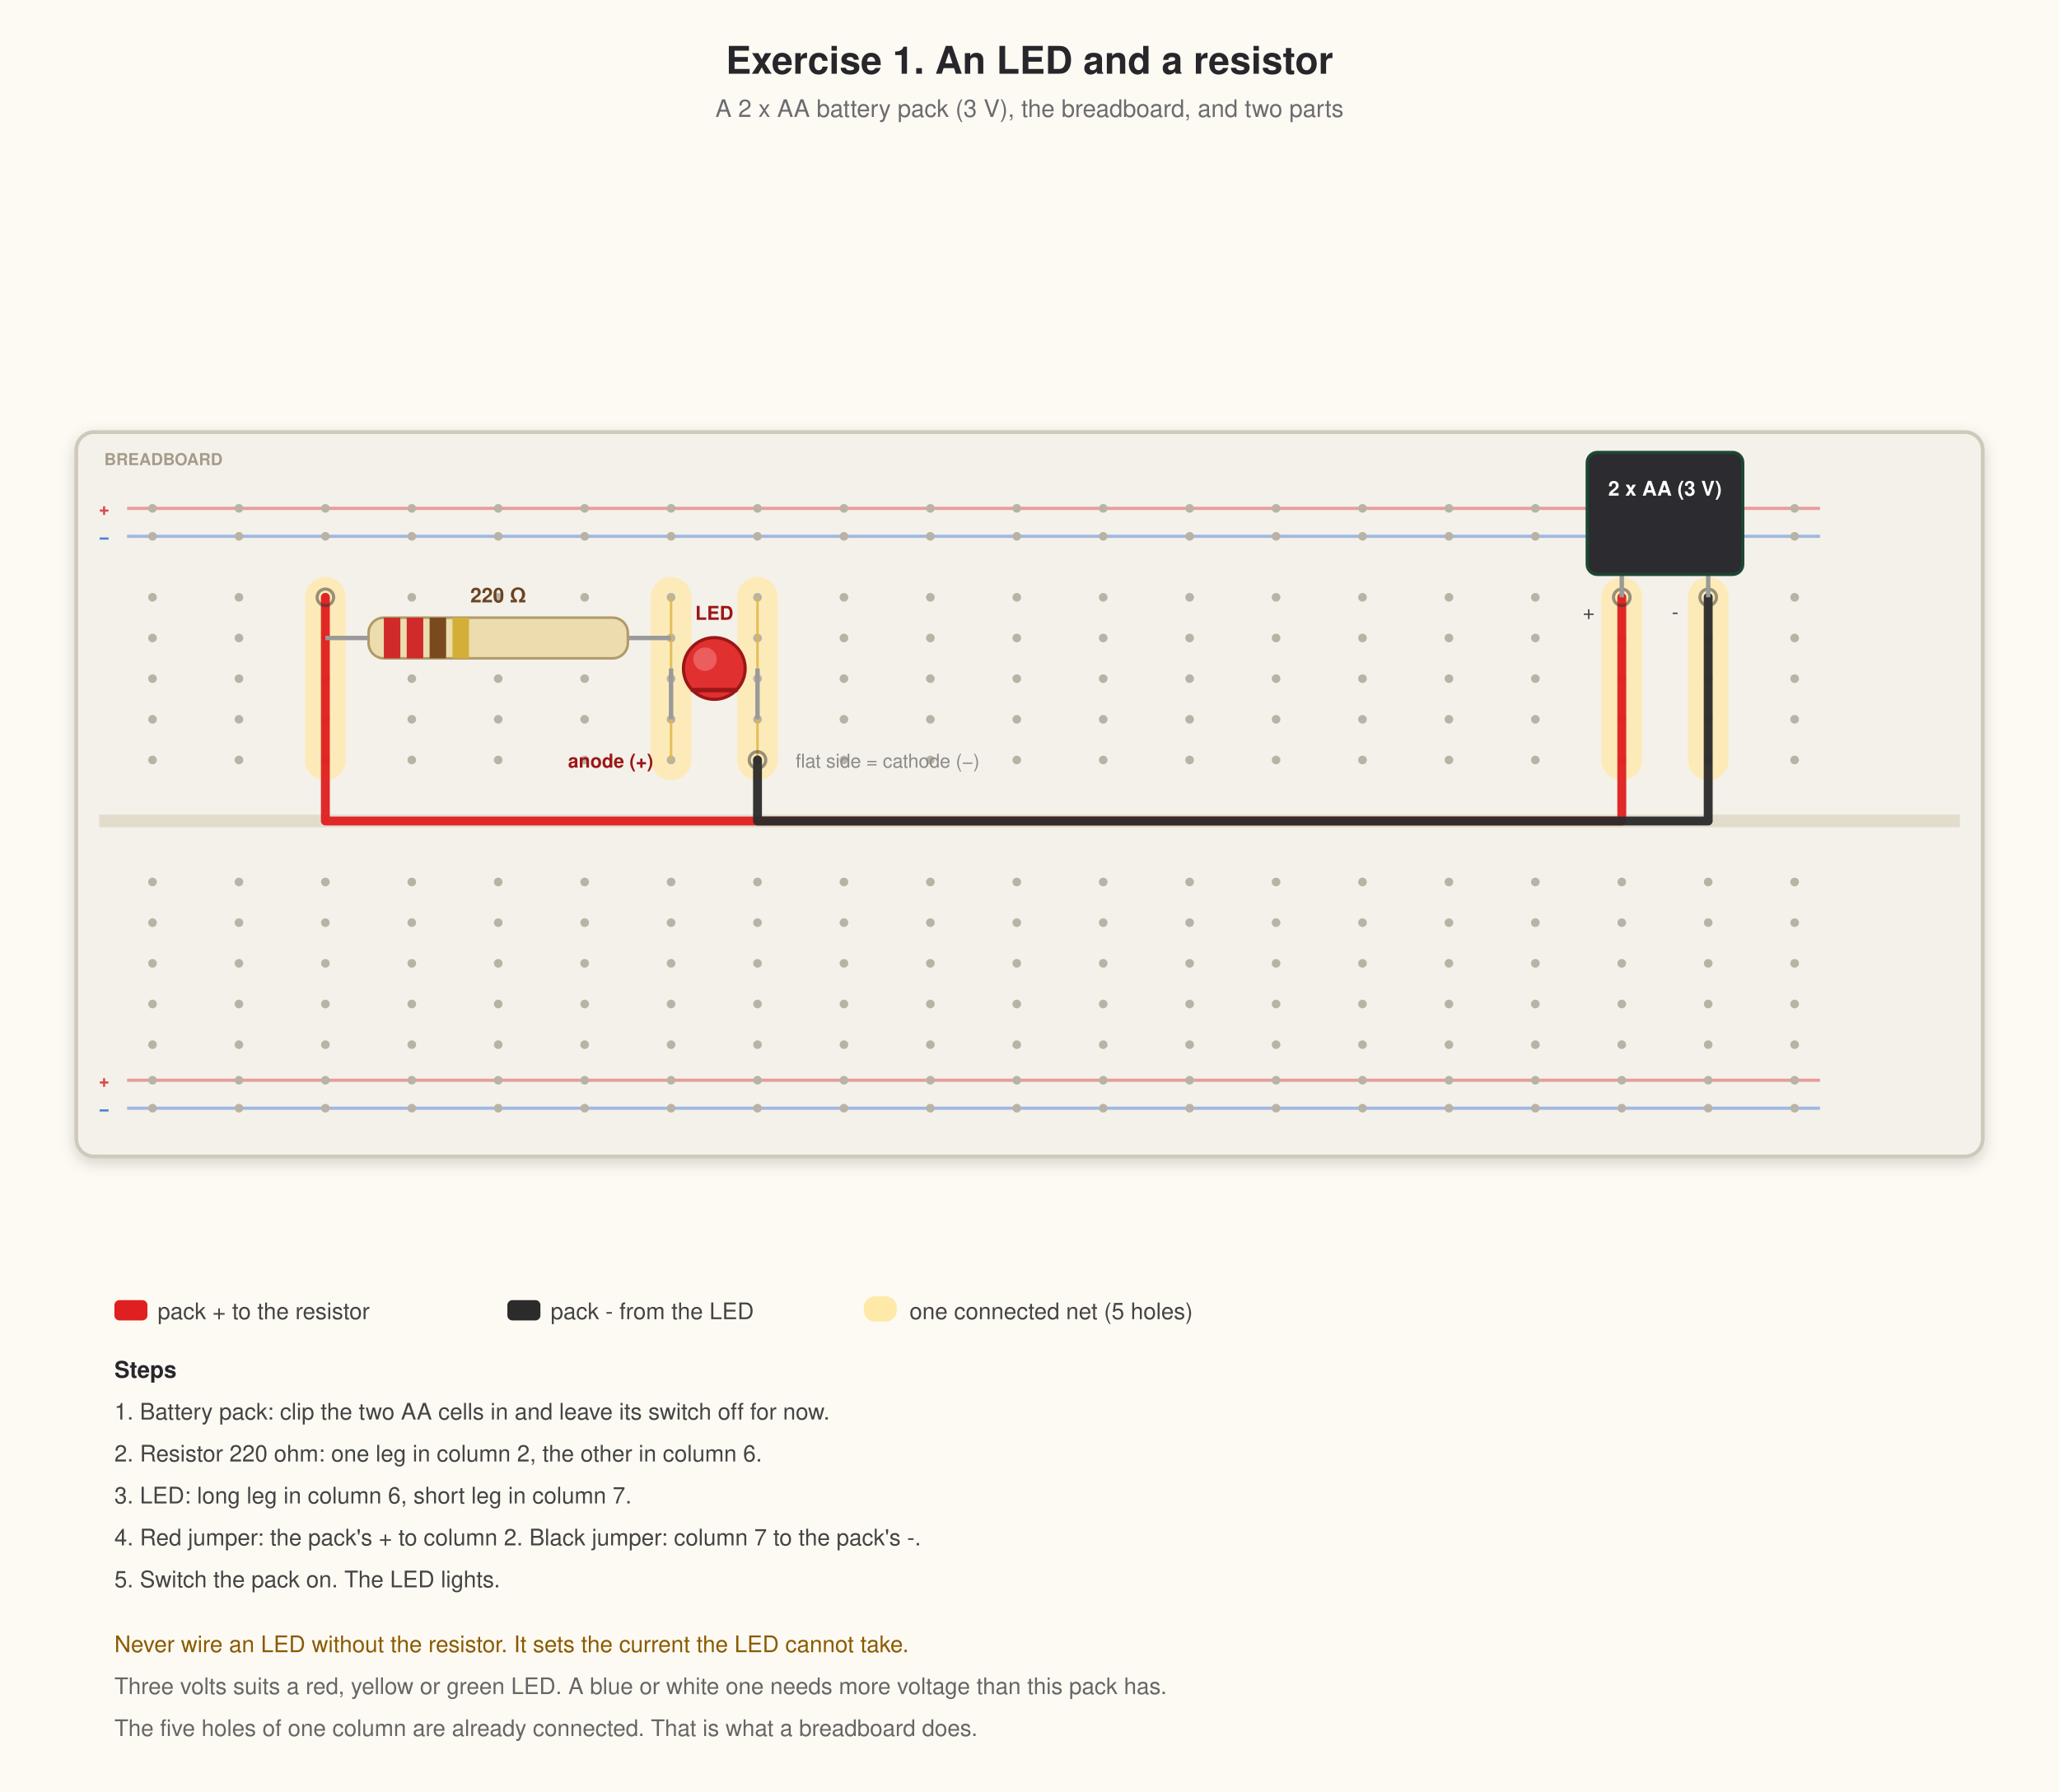
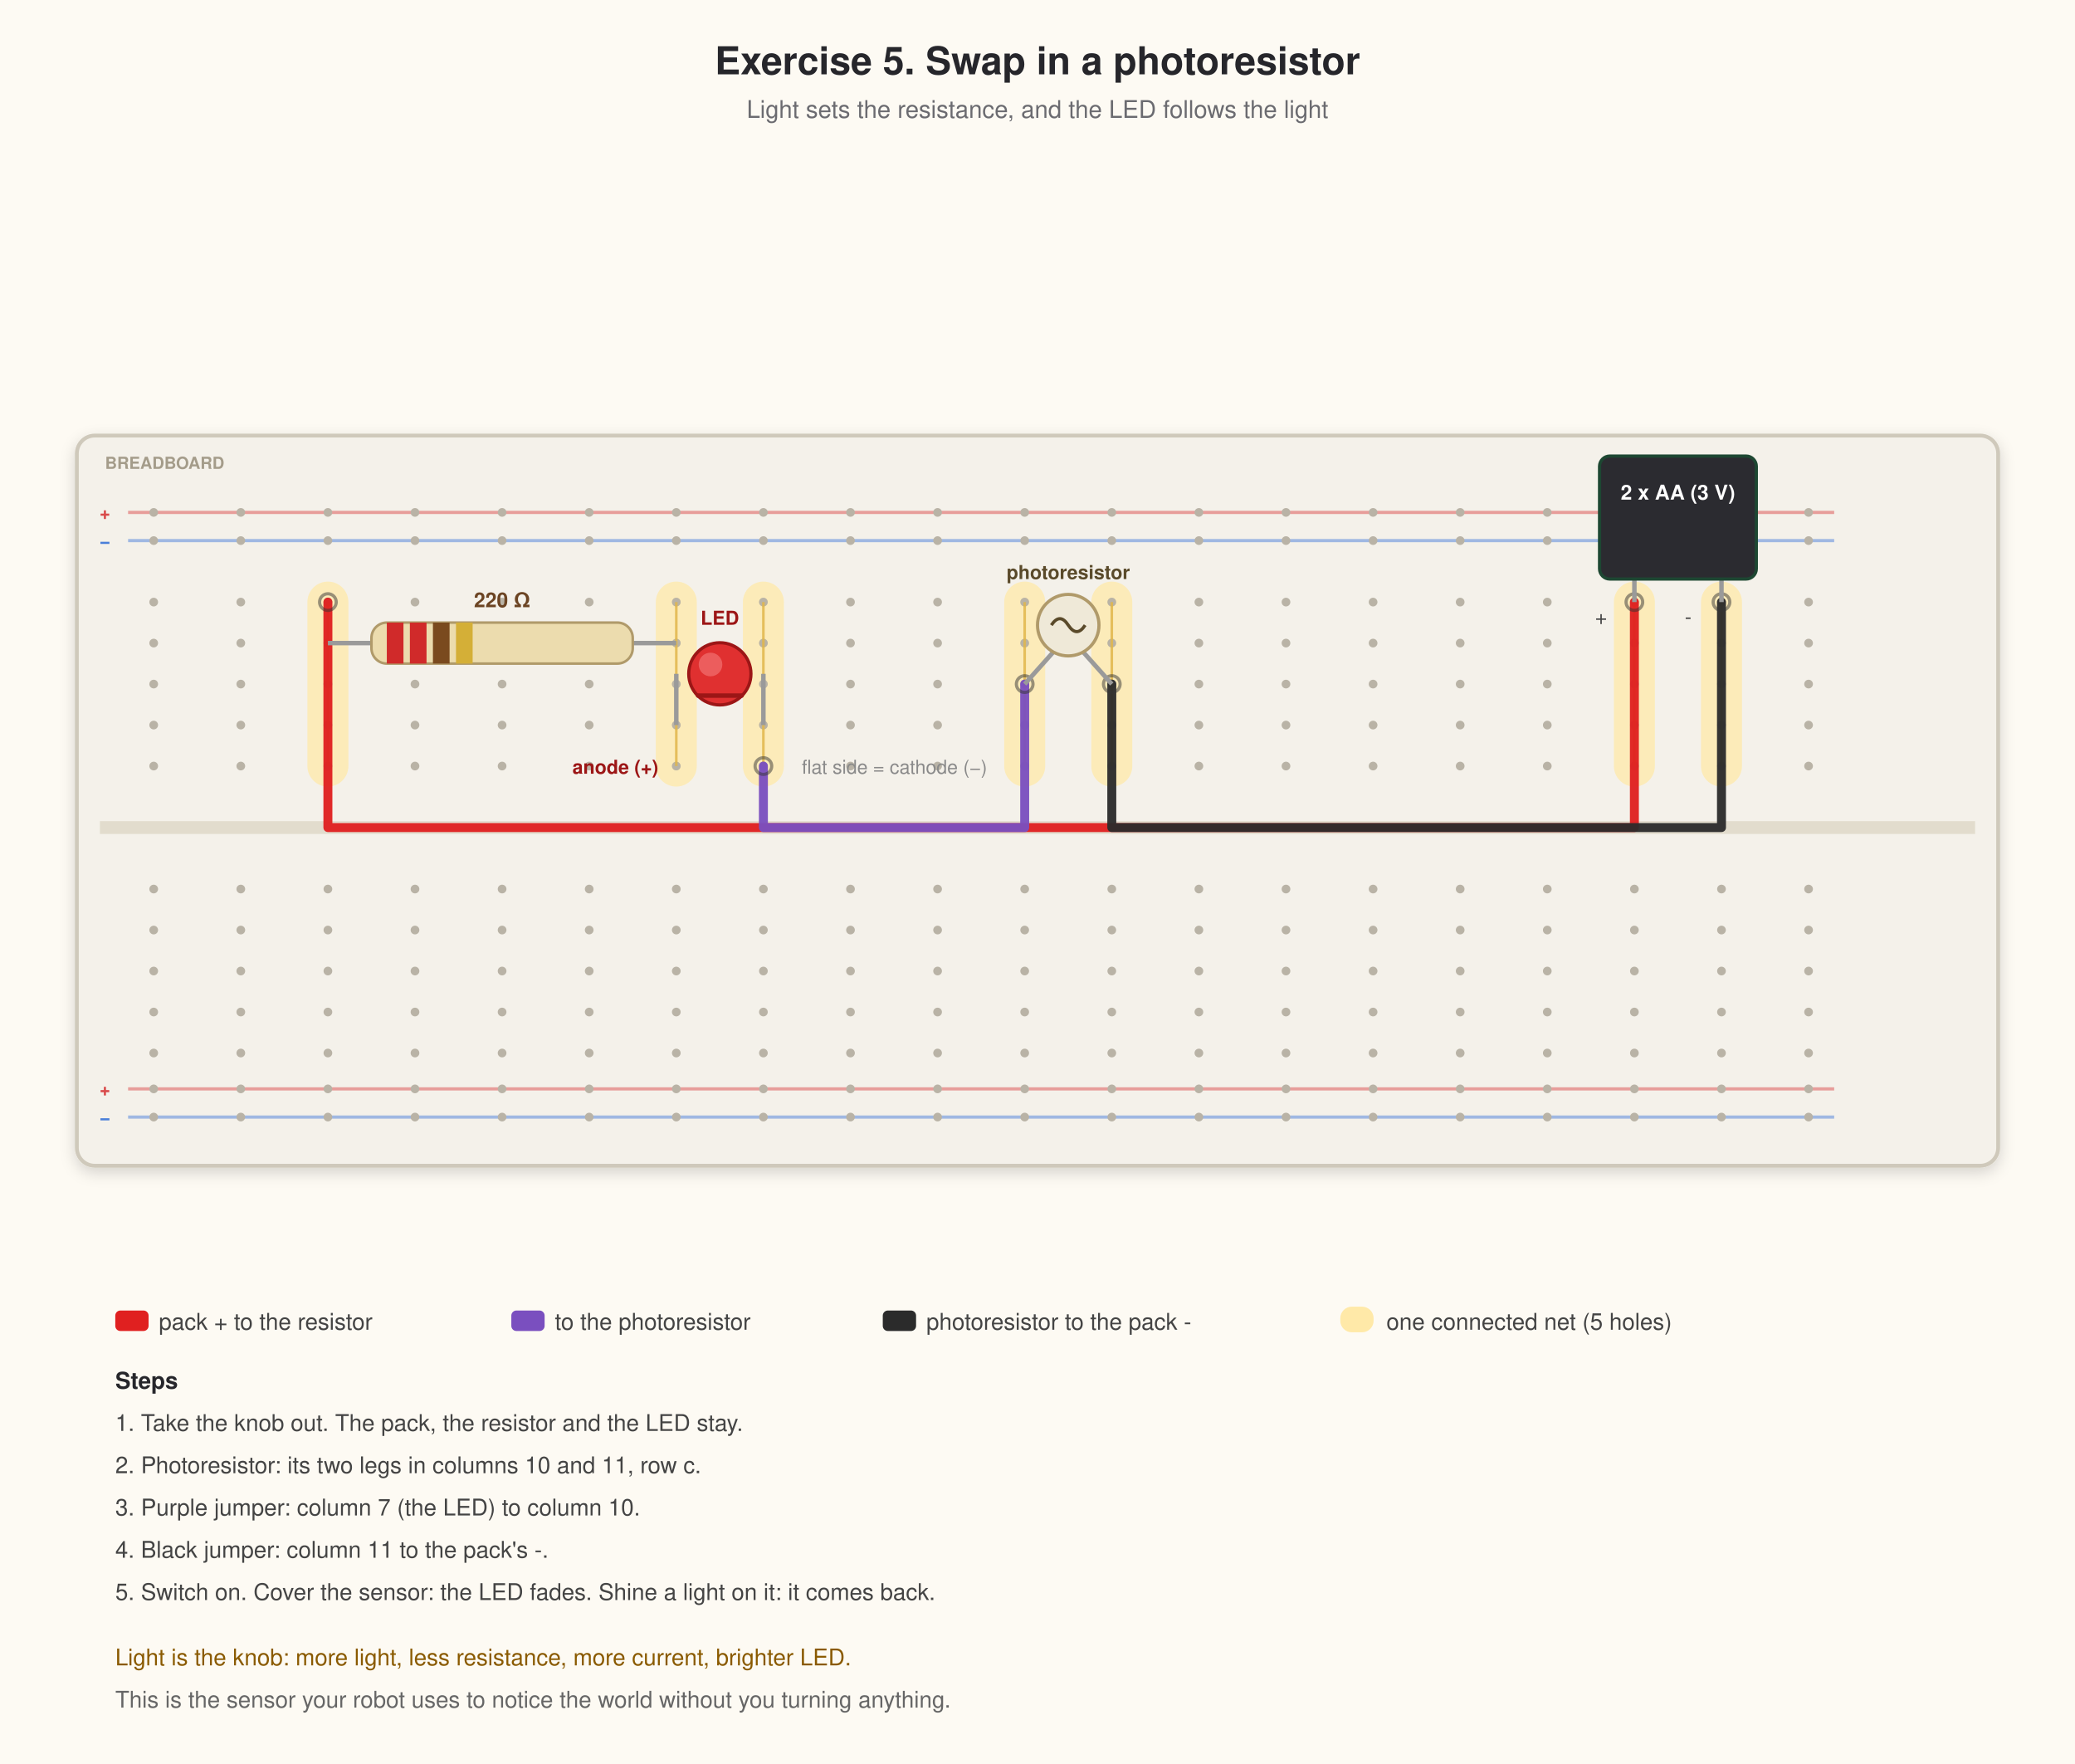
- <svg xmlns="http://www.w3.org/2000/svg" width="1620" height="1410" viewBox="0 0 1620 1410" font-family="Helvetica Neue, Helvetica, Arial, sans-serif">
+ <svg xmlns="http://www.w3.org/2000/svg" width="1620" height="1377" viewBox="0 0 1620 1377" font-family="Helvetica Neue, Helvetica, Arial, sans-serif">
  <defs>
    <filter id="sh" x="-20%" y="-20%" width="140%" height="140%">
      <feDropShadow dx="0" dy="4" stdDeviation="6" flood-color="#000" flood-opacity="0.16" />
    </filter>
    <filter id="glow" x="-90%" y="-90%" width="280%" height="280%">
      <feDropShadow dx="0" dy="0" stdDeviation="6" flood-color="#ffcc00" flood-opacity="0.95" />
    </filter>
    <linearGradient id="pcbg" x1="0" y1="0" x2="1" y2="1">
      <stop offset="0" stop-color="#26262a" />
      <stop offset="1" stop-color="#131316" />
    </linearGradient>
  </defs>
-   <rect width="1620" height="1410" fill="#fdfaf3" />
-   <text x="810.0" y="58" font-size="30" font-weight="700" fill="#26262b" text-anchor="middle">Exercise 1. An LED and a resistor</text>
-   <text x="810.0" y="92" font-size="19" fill="#6b6b70" text-anchor="middle">A 2 x AA battery pack (3 V), the breadboard, and two parts</text>
+   <rect width="1620" height="1377" fill="#fdfaf3" />
+   <text x="810.0" y="58" font-size="30" font-weight="700" fill="#26262b" text-anchor="middle">Exercise 5. Swap in a photoresistor</text>
+   <text x="810.0" y="92" font-size="19" fill="#6b6b70" text-anchor="middle">Light sets the resistance, and the LED follows the light</text>
  <rect x="60" y="340" width="1500" height="570" rx="14" fill="#f4f1ea" stroke="#cfc9bb" stroke-width="3" filter="url(#sh)" />
  <text x="82" y="366" font-size="13" font-weight="700" fill="#a49c8a">BREADBOARD</text>
  <line x1="78" y1="646" x2="1542" y2="646" stroke="#e2dccd" stroke-width="10" />
  <line x1="100" y1="400" x2="1432" y2="400" stroke="#d94a4a" stroke-width="2.5" opacity="0.5" />
  <text x="86" y="405" font-size="14" font-weight="700" fill="#d94a4a" text-anchor="end">+</text>
  <circle cx="120" cy="400" r="3.4" fill="#b9b3a6" />
  <circle cx="188" cy="400" r="3.4" fill="#b9b3a6" />
  <circle cx="256" cy="400" r="3.4" fill="#b9b3a6" />
  <circle cx="324" cy="400" r="3.4" fill="#b9b3a6" />
  <circle cx="392" cy="400" r="3.4" fill="#b9b3a6" />
  <circle cx="460" cy="400" r="3.4" fill="#b9b3a6" />
  <circle cx="528" cy="400" r="3.4" fill="#b9b3a6" />
  <circle cx="596" cy="400" r="3.4" fill="#b9b3a6" />
  <circle cx="664" cy="400" r="3.4" fill="#b9b3a6" />
  <circle cx="732" cy="400" r="3.4" fill="#b9b3a6" />
  <circle cx="800" cy="400" r="3.4" fill="#b9b3a6" />
  <circle cx="868" cy="400" r="3.4" fill="#b9b3a6" />
  <circle cx="936" cy="400" r="3.4" fill="#b9b3a6" />
  <circle cx="1004" cy="400" r="3.4" fill="#b9b3a6" />
  <circle cx="1072" cy="400" r="3.4" fill="#b9b3a6" />
  <circle cx="1140" cy="400" r="3.4" fill="#b9b3a6" />
  <circle cx="1208" cy="400" r="3.4" fill="#b9b3a6" />
  <circle cx="1276" cy="400" r="3.4" fill="#b9b3a6" />
  <circle cx="1344" cy="400" r="3.4" fill="#b9b3a6" />
  <circle cx="1412" cy="400" r="3.4" fill="#b9b3a6" />
  <line x1="100" y1="422" x2="1432" y2="422" stroke="#4a7fd9" stroke-width="2.5" opacity="0.5" />
  <text x="86" y="427" font-size="14" font-weight="700" fill="#4a7fd9" text-anchor="end">−</text>
  <circle cx="120" cy="422" r="3.4" fill="#b9b3a6" />
  <circle cx="188" cy="422" r="3.4" fill="#b9b3a6" />
  <circle cx="256" cy="422" r="3.4" fill="#b9b3a6" />
  <circle cx="324" cy="422" r="3.4" fill="#b9b3a6" />
  <circle cx="392" cy="422" r="3.4" fill="#b9b3a6" />
  <circle cx="460" cy="422" r="3.4" fill="#b9b3a6" />
  <circle cx="528" cy="422" r="3.4" fill="#b9b3a6" />
  <circle cx="596" cy="422" r="3.4" fill="#b9b3a6" />
  <circle cx="664" cy="422" r="3.4" fill="#b9b3a6" />
  <circle cx="732" cy="422" r="3.4" fill="#b9b3a6" />
  <circle cx="800" cy="422" r="3.4" fill="#b9b3a6" />
  <circle cx="868" cy="422" r="3.4" fill="#b9b3a6" />
  <circle cx="936" cy="422" r="3.4" fill="#b9b3a6" />
  <circle cx="1004" cy="422" r="3.4" fill="#b9b3a6" />
  <circle cx="1072" cy="422" r="3.4" fill="#b9b3a6" />
  <circle cx="1140" cy="422" r="3.4" fill="#b9b3a6" />
  <circle cx="1208" cy="422" r="3.4" fill="#b9b3a6" />
  <circle cx="1276" cy="422" r="3.4" fill="#b9b3a6" />
  <circle cx="1344" cy="422" r="3.4" fill="#b9b3a6" />
  <circle cx="1412" cy="422" r="3.4" fill="#b9b3a6" />
  <line x1="100" y1="850" x2="1432" y2="850" stroke="#d94a4a" stroke-width="2.5" opacity="0.5" />
  <text x="86" y="855" font-size="14" font-weight="700" fill="#d94a4a" text-anchor="end">+</text>
  <circle cx="120" cy="850" r="3.4" fill="#b9b3a6" />
  <circle cx="188" cy="850" r="3.4" fill="#b9b3a6" />
  <circle cx="256" cy="850" r="3.4" fill="#b9b3a6" />
  <circle cx="324" cy="850" r="3.4" fill="#b9b3a6" />
  <circle cx="392" cy="850" r="3.4" fill="#b9b3a6" />
  <circle cx="460" cy="850" r="3.4" fill="#b9b3a6" />
  <circle cx="528" cy="850" r="3.4" fill="#b9b3a6" />
  <circle cx="596" cy="850" r="3.4" fill="#b9b3a6" />
  <circle cx="664" cy="850" r="3.4" fill="#b9b3a6" />
  <circle cx="732" cy="850" r="3.4" fill="#b9b3a6" />
  <circle cx="800" cy="850" r="3.4" fill="#b9b3a6" />
  <circle cx="868" cy="850" r="3.4" fill="#b9b3a6" />
  <circle cx="936" cy="850" r="3.4" fill="#b9b3a6" />
  <circle cx="1004" cy="850" r="3.4" fill="#b9b3a6" />
  <circle cx="1072" cy="850" r="3.4" fill="#b9b3a6" />
  <circle cx="1140" cy="850" r="3.4" fill="#b9b3a6" />
  <circle cx="1208" cy="850" r="3.4" fill="#b9b3a6" />
  <circle cx="1276" cy="850" r="3.4" fill="#b9b3a6" />
  <circle cx="1344" cy="850" r="3.4" fill="#b9b3a6" />
  <circle cx="1412" cy="850" r="3.4" fill="#b9b3a6" />
  <line x1="100" y1="872" x2="1432" y2="872" stroke="#4a7fd9" stroke-width="2.5" opacity="0.5" />
  <text x="86" y="877" font-size="14" font-weight="700" fill="#4a7fd9" text-anchor="end">−</text>
  <circle cx="120" cy="872" r="3.4" fill="#b9b3a6" />
  <circle cx="188" cy="872" r="3.4" fill="#b9b3a6" />
  <circle cx="256" cy="872" r="3.4" fill="#b9b3a6" />
  <circle cx="324" cy="872" r="3.4" fill="#b9b3a6" />
  <circle cx="392" cy="872" r="3.4" fill="#b9b3a6" />
  <circle cx="460" cy="872" r="3.4" fill="#b9b3a6" />
  <circle cx="528" cy="872" r="3.4" fill="#b9b3a6" />
  <circle cx="596" cy="872" r="3.4" fill="#b9b3a6" />
  <circle cx="664" cy="872" r="3.4" fill="#b9b3a6" />
  <circle cx="732" cy="872" r="3.4" fill="#b9b3a6" />
  <circle cx="800" cy="872" r="3.4" fill="#b9b3a6" />
  <circle cx="868" cy="872" r="3.4" fill="#b9b3a6" />
  <circle cx="936" cy="872" r="3.4" fill="#b9b3a6" />
  <circle cx="1004" cy="872" r="3.4" fill="#b9b3a6" />
  <circle cx="1072" cy="872" r="3.4" fill="#b9b3a6" />
  <circle cx="1140" cy="872" r="3.4" fill="#b9b3a6" />
  <circle cx="1208" cy="872" r="3.4" fill="#b9b3a6" />
  <circle cx="1276" cy="872" r="3.4" fill="#b9b3a6" />
  <circle cx="1344" cy="872" r="3.4" fill="#b9b3a6" />
  <circle cx="1412" cy="872" r="3.4" fill="#b9b3a6" />
  <circle cx="120" cy="470" r="3.4" fill="#b9b3a6" />
  <circle cx="188" cy="470" r="3.4" fill="#b9b3a6" />
  <circle cx="256" cy="470" r="3.4" fill="#b9b3a6" />
  <circle cx="324" cy="470" r="3.4" fill="#b9b3a6" />
  <circle cx="392" cy="470" r="3.4" fill="#b9b3a6" />
  <circle cx="460" cy="470" r="3.4" fill="#b9b3a6" />
  <circle cx="528" cy="470" r="3.4" fill="#b9b3a6" />
  <circle cx="596" cy="470" r="3.4" fill="#b9b3a6" />
  <circle cx="664" cy="470" r="3.4" fill="#b9b3a6" />
  <circle cx="732" cy="470" r="3.4" fill="#b9b3a6" />
  <circle cx="800" cy="470" r="3.4" fill="#b9b3a6" />
  <circle cx="868" cy="470" r="3.4" fill="#b9b3a6" />
  <circle cx="936" cy="470" r="3.4" fill="#b9b3a6" />
  <circle cx="1004" cy="470" r="3.4" fill="#b9b3a6" />
  <circle cx="1072" cy="470" r="3.4" fill="#b9b3a6" />
  <circle cx="1140" cy="470" r="3.4" fill="#b9b3a6" />
  <circle cx="1208" cy="470" r="3.4" fill="#b9b3a6" />
  <circle cx="1276" cy="470" r="3.4" fill="#b9b3a6" />
  <circle cx="1344" cy="470" r="3.4" fill="#b9b3a6" />
  <circle cx="1412" cy="470" r="3.4" fill="#b9b3a6" />
  <circle cx="120" cy="502" r="3.4" fill="#b9b3a6" />
  <circle cx="188" cy="502" r="3.4" fill="#b9b3a6" />
  <circle cx="256" cy="502" r="3.4" fill="#b9b3a6" />
  <circle cx="324" cy="502" r="3.4" fill="#b9b3a6" />
  <circle cx="392" cy="502" r="3.4" fill="#b9b3a6" />
  <circle cx="460" cy="502" r="3.4" fill="#b9b3a6" />
  <circle cx="528" cy="502" r="3.4" fill="#b9b3a6" />
  <circle cx="596" cy="502" r="3.4" fill="#b9b3a6" />
  <circle cx="664" cy="502" r="3.4" fill="#b9b3a6" />
  <circle cx="732" cy="502" r="3.4" fill="#b9b3a6" />
  <circle cx="800" cy="502" r="3.4" fill="#b9b3a6" />
  <circle cx="868" cy="502" r="3.4" fill="#b9b3a6" />
  <circle cx="936" cy="502" r="3.4" fill="#b9b3a6" />
  <circle cx="1004" cy="502" r="3.4" fill="#b9b3a6" />
  <circle cx="1072" cy="502" r="3.4" fill="#b9b3a6" />
  <circle cx="1140" cy="502" r="3.4" fill="#b9b3a6" />
  <circle cx="1208" cy="502" r="3.4" fill="#b9b3a6" />
  <circle cx="1276" cy="502" r="3.4" fill="#b9b3a6" />
  <circle cx="1344" cy="502" r="3.4" fill="#b9b3a6" />
  <circle cx="1412" cy="502" r="3.4" fill="#b9b3a6" />
  <circle cx="120" cy="534" r="3.4" fill="#b9b3a6" />
  <circle cx="188" cy="534" r="3.4" fill="#b9b3a6" />
  <circle cx="256" cy="534" r="3.4" fill="#b9b3a6" />
  <circle cx="324" cy="534" r="3.4" fill="#b9b3a6" />
  <circle cx="392" cy="534" r="3.4" fill="#b9b3a6" />
  <circle cx="460" cy="534" r="3.4" fill="#b9b3a6" />
  <circle cx="528" cy="534" r="3.4" fill="#b9b3a6" />
  <circle cx="596" cy="534" r="3.4" fill="#b9b3a6" />
  <circle cx="664" cy="534" r="3.4" fill="#b9b3a6" />
  <circle cx="732" cy="534" r="3.4" fill="#b9b3a6" />
  <circle cx="800" cy="534" r="3.4" fill="#b9b3a6" />
  <circle cx="868" cy="534" r="3.4" fill="#b9b3a6" />
  <circle cx="936" cy="534" r="3.4" fill="#b9b3a6" />
  <circle cx="1004" cy="534" r="3.4" fill="#b9b3a6" />
  <circle cx="1072" cy="534" r="3.4" fill="#b9b3a6" />
  <circle cx="1140" cy="534" r="3.4" fill="#b9b3a6" />
  <circle cx="1208" cy="534" r="3.4" fill="#b9b3a6" />
  <circle cx="1276" cy="534" r="3.4" fill="#b9b3a6" />
  <circle cx="1344" cy="534" r="3.4" fill="#b9b3a6" />
  <circle cx="1412" cy="534" r="3.4" fill="#b9b3a6" />
  <circle cx="120" cy="566" r="3.4" fill="#b9b3a6" />
  <circle cx="188" cy="566" r="3.4" fill="#b9b3a6" />
  <circle cx="256" cy="566" r="3.4" fill="#b9b3a6" />
  <circle cx="324" cy="566" r="3.4" fill="#b9b3a6" />
  <circle cx="392" cy="566" r="3.4" fill="#b9b3a6" />
  <circle cx="460" cy="566" r="3.4" fill="#b9b3a6" />
  <circle cx="528" cy="566" r="3.4" fill="#b9b3a6" />
  <circle cx="596" cy="566" r="3.4" fill="#b9b3a6" />
  <circle cx="664" cy="566" r="3.4" fill="#b9b3a6" />
  <circle cx="732" cy="566" r="3.4" fill="#b9b3a6" />
  <circle cx="800" cy="566" r="3.4" fill="#b9b3a6" />
  <circle cx="868" cy="566" r="3.4" fill="#b9b3a6" />
  <circle cx="936" cy="566" r="3.4" fill="#b9b3a6" />
  <circle cx="1004" cy="566" r="3.4" fill="#b9b3a6" />
  <circle cx="1072" cy="566" r="3.4" fill="#b9b3a6" />
  <circle cx="1140" cy="566" r="3.4" fill="#b9b3a6" />
  <circle cx="1208" cy="566" r="3.4" fill="#b9b3a6" />
  <circle cx="1276" cy="566" r="3.4" fill="#b9b3a6" />
  <circle cx="1344" cy="566" r="3.4" fill="#b9b3a6" />
  <circle cx="1412" cy="566" r="3.4" fill="#b9b3a6" />
  <circle cx="120" cy="598" r="3.4" fill="#b9b3a6" />
  <circle cx="188" cy="598" r="3.4" fill="#b9b3a6" />
  <circle cx="256" cy="598" r="3.4" fill="#b9b3a6" />
  <circle cx="324" cy="598" r="3.4" fill="#b9b3a6" />
  <circle cx="392" cy="598" r="3.4" fill="#b9b3a6" />
  <circle cx="460" cy="598" r="3.4" fill="#b9b3a6" />
  <circle cx="528" cy="598" r="3.4" fill="#b9b3a6" />
  <circle cx="596" cy="598" r="3.4" fill="#b9b3a6" />
  <circle cx="664" cy="598" r="3.4" fill="#b9b3a6" />
  <circle cx="732" cy="598" r="3.4" fill="#b9b3a6" />
  <circle cx="800" cy="598" r="3.4" fill="#b9b3a6" />
  <circle cx="868" cy="598" r="3.4" fill="#b9b3a6" />
  <circle cx="936" cy="598" r="3.4" fill="#b9b3a6" />
  <circle cx="1004" cy="598" r="3.4" fill="#b9b3a6" />
  <circle cx="1072" cy="598" r="3.4" fill="#b9b3a6" />
  <circle cx="1140" cy="598" r="3.4" fill="#b9b3a6" />
  <circle cx="1208" cy="598" r="3.4" fill="#b9b3a6" />
  <circle cx="1276" cy="598" r="3.4" fill="#b9b3a6" />
  <circle cx="1344" cy="598" r="3.4" fill="#b9b3a6" />
  <circle cx="1412" cy="598" r="3.4" fill="#b9b3a6" />
  <circle cx="120" cy="694" r="3.4" fill="#b9b3a6" />
  <circle cx="188" cy="694" r="3.4" fill="#b9b3a6" />
  <circle cx="256" cy="694" r="3.4" fill="#b9b3a6" />
  <circle cx="324" cy="694" r="3.4" fill="#b9b3a6" />
  <circle cx="392" cy="694" r="3.4" fill="#b9b3a6" />
  <circle cx="460" cy="694" r="3.4" fill="#b9b3a6" />
  <circle cx="528" cy="694" r="3.4" fill="#b9b3a6" />
  <circle cx="596" cy="694" r="3.4" fill="#b9b3a6" />
  <circle cx="664" cy="694" r="3.4" fill="#b9b3a6" />
  <circle cx="732" cy="694" r="3.4" fill="#b9b3a6" />
  <circle cx="800" cy="694" r="3.4" fill="#b9b3a6" />
  <circle cx="868" cy="694" r="3.4" fill="#b9b3a6" />
  <circle cx="936" cy="694" r="3.4" fill="#b9b3a6" />
  <circle cx="1004" cy="694" r="3.4" fill="#b9b3a6" />
  <circle cx="1072" cy="694" r="3.4" fill="#b9b3a6" />
  <circle cx="1140" cy="694" r="3.4" fill="#b9b3a6" />
  <circle cx="1208" cy="694" r="3.4" fill="#b9b3a6" />
  <circle cx="1276" cy="694" r="3.4" fill="#b9b3a6" />
  <circle cx="1344" cy="694" r="3.4" fill="#b9b3a6" />
  <circle cx="1412" cy="694" r="3.4" fill="#b9b3a6" />
  <circle cx="120" cy="726" r="3.4" fill="#b9b3a6" />
  <circle cx="188" cy="726" r="3.4" fill="#b9b3a6" />
  <circle cx="256" cy="726" r="3.4" fill="#b9b3a6" />
  <circle cx="324" cy="726" r="3.4" fill="#b9b3a6" />
  <circle cx="392" cy="726" r="3.4" fill="#b9b3a6" />
  <circle cx="460" cy="726" r="3.4" fill="#b9b3a6" />
  <circle cx="528" cy="726" r="3.4" fill="#b9b3a6" />
  <circle cx="596" cy="726" r="3.4" fill="#b9b3a6" />
  <circle cx="664" cy="726" r="3.4" fill="#b9b3a6" />
  <circle cx="732" cy="726" r="3.4" fill="#b9b3a6" />
  <circle cx="800" cy="726" r="3.4" fill="#b9b3a6" />
  <circle cx="868" cy="726" r="3.4" fill="#b9b3a6" />
  <circle cx="936" cy="726" r="3.4" fill="#b9b3a6" />
  <circle cx="1004" cy="726" r="3.4" fill="#b9b3a6" />
  <circle cx="1072" cy="726" r="3.4" fill="#b9b3a6" />
  <circle cx="1140" cy="726" r="3.4" fill="#b9b3a6" />
  <circle cx="1208" cy="726" r="3.4" fill="#b9b3a6" />
  <circle cx="1276" cy="726" r="3.4" fill="#b9b3a6" />
  <circle cx="1344" cy="726" r="3.4" fill="#b9b3a6" />
  <circle cx="1412" cy="726" r="3.4" fill="#b9b3a6" />
  <circle cx="120" cy="758" r="3.4" fill="#b9b3a6" />
  <circle cx="188" cy="758" r="3.4" fill="#b9b3a6" />
  <circle cx="256" cy="758" r="3.4" fill="#b9b3a6" />
  <circle cx="324" cy="758" r="3.4" fill="#b9b3a6" />
  <circle cx="392" cy="758" r="3.4" fill="#b9b3a6" />
  <circle cx="460" cy="758" r="3.4" fill="#b9b3a6" />
  <circle cx="528" cy="758" r="3.4" fill="#b9b3a6" />
  <circle cx="596" cy="758" r="3.4" fill="#b9b3a6" />
  <circle cx="664" cy="758" r="3.4" fill="#b9b3a6" />
  <circle cx="732" cy="758" r="3.4" fill="#b9b3a6" />
  <circle cx="800" cy="758" r="3.4" fill="#b9b3a6" />
  <circle cx="868" cy="758" r="3.4" fill="#b9b3a6" />
  <circle cx="936" cy="758" r="3.4" fill="#b9b3a6" />
  <circle cx="1004" cy="758" r="3.4" fill="#b9b3a6" />
  <circle cx="1072" cy="758" r="3.4" fill="#b9b3a6" />
  <circle cx="1140" cy="758" r="3.4" fill="#b9b3a6" />
  <circle cx="1208" cy="758" r="3.4" fill="#b9b3a6" />
  <circle cx="1276" cy="758" r="3.4" fill="#b9b3a6" />
  <circle cx="1344" cy="758" r="3.4" fill="#b9b3a6" />
  <circle cx="1412" cy="758" r="3.4" fill="#b9b3a6" />
  <circle cx="120" cy="790" r="3.4" fill="#b9b3a6" />
  <circle cx="188" cy="790" r="3.4" fill="#b9b3a6" />
  <circle cx="256" cy="790" r="3.4" fill="#b9b3a6" />
  <circle cx="324" cy="790" r="3.4" fill="#b9b3a6" />
  <circle cx="392" cy="790" r="3.4" fill="#b9b3a6" />
  <circle cx="460" cy="790" r="3.4" fill="#b9b3a6" />
  <circle cx="528" cy="790" r="3.4" fill="#b9b3a6" />
  <circle cx="596" cy="790" r="3.4" fill="#b9b3a6" />
  <circle cx="664" cy="790" r="3.4" fill="#b9b3a6" />
  <circle cx="732" cy="790" r="3.4" fill="#b9b3a6" />
  <circle cx="800" cy="790" r="3.4" fill="#b9b3a6" />
  <circle cx="868" cy="790" r="3.4" fill="#b9b3a6" />
  <circle cx="936" cy="790" r="3.4" fill="#b9b3a6" />
  <circle cx="1004" cy="790" r="3.4" fill="#b9b3a6" />
  <circle cx="1072" cy="790" r="3.4" fill="#b9b3a6" />
  <circle cx="1140" cy="790" r="3.4" fill="#b9b3a6" />
  <circle cx="1208" cy="790" r="3.4" fill="#b9b3a6" />
  <circle cx="1276" cy="790" r="3.4" fill="#b9b3a6" />
  <circle cx="1344" cy="790" r="3.4" fill="#b9b3a6" />
  <circle cx="1412" cy="790" r="3.4" fill="#b9b3a6" />
  <circle cx="120" cy="822" r="3.4" fill="#b9b3a6" />
  <circle cx="188" cy="822" r="3.4" fill="#b9b3a6" />
  <circle cx="256" cy="822" r="3.4" fill="#b9b3a6" />
  <circle cx="324" cy="822" r="3.4" fill="#b9b3a6" />
  <circle cx="392" cy="822" r="3.4" fill="#b9b3a6" />
  <circle cx="460" cy="822" r="3.4" fill="#b9b3a6" />
  <circle cx="528" cy="822" r="3.4" fill="#b9b3a6" />
  <circle cx="596" cy="822" r="3.4" fill="#b9b3a6" />
  <circle cx="664" cy="822" r="3.4" fill="#b9b3a6" />
  <circle cx="732" cy="822" r="3.4" fill="#b9b3a6" />
  <circle cx="800" cy="822" r="3.4" fill="#b9b3a6" />
  <circle cx="868" cy="822" r="3.4" fill="#b9b3a6" />
  <circle cx="936" cy="822" r="3.4" fill="#b9b3a6" />
  <circle cx="1004" cy="822" r="3.4" fill="#b9b3a6" />
  <circle cx="1072" cy="822" r="3.4" fill="#b9b3a6" />
  <circle cx="1140" cy="822" r="3.4" fill="#b9b3a6" />
  <circle cx="1208" cy="822" r="3.4" fill="#b9b3a6" />
  <circle cx="1276" cy="822" r="3.4" fill="#b9b3a6" />
  <circle cx="1344" cy="822" r="3.4" fill="#b9b3a6" />
  <circle cx="1412" cy="822" r="3.4" fill="#b9b3a6" />
  <rect x="240" y="454" width="32" height="160" rx="16" fill="#ffe9a8" opacity="0.75" />
  <circle cx="256" cy="470" r="3.4" fill="#b9b3a6" />
  <circle cx="256" cy="502" r="3.4" fill="#b9b3a6" />
  <circle cx="256" cy="534" r="3.4" fill="#b9b3a6" />
  <circle cx="256" cy="566" r="3.4" fill="#b9b3a6" />
  <circle cx="256" cy="598" r="3.4" fill="#b9b3a6" />
  <line x1="256" y1="470" x2="256" y2="598" stroke="#e0b64a" stroke-width="2" opacity="0.85" />
  <rect x="512" y="454" width="32" height="160" rx="16" fill="#ffe9a8" opacity="0.75" />
  <circle cx="528" cy="470" r="3.4" fill="#b9b3a6" />
  <circle cx="528" cy="502" r="3.4" fill="#b9b3a6" />
  <circle cx="528" cy="534" r="3.4" fill="#b9b3a6" />
  <circle cx="528" cy="566" r="3.4" fill="#b9b3a6" />
  <circle cx="528" cy="598" r="3.4" fill="#b9b3a6" />
  <line x1="528" y1="470" x2="528" y2="598" stroke="#e0b64a" stroke-width="2" opacity="0.85" />
  <rect x="580" y="454" width="32" height="160" rx="16" fill="#ffe9a8" opacity="0.75" />
  <circle cx="596" cy="470" r="3.4" fill="#b9b3a6" />
  <circle cx="596" cy="502" r="3.4" fill="#b9b3a6" />
  <circle cx="596" cy="534" r="3.4" fill="#b9b3a6" />
  <circle cx="596" cy="566" r="3.4" fill="#b9b3a6" />
  <circle cx="596" cy="598" r="3.4" fill="#b9b3a6" />
  <line x1="596" y1="470" x2="596" y2="598" stroke="#e0b64a" stroke-width="2" opacity="0.85" />
+   <rect x="784" y="454" width="32" height="160" rx="16" fill="#ffe9a8" opacity="0.75" />
+   <circle cx="800" cy="470" r="3.4" fill="#b9b3a6" />
+   <circle cx="800" cy="502" r="3.4" fill="#b9b3a6" />
+   <circle cx="800" cy="534" r="3.4" fill="#b9b3a6" />
+   <circle cx="800" cy="566" r="3.4" fill="#b9b3a6" />
+   <circle cx="800" cy="598" r="3.4" fill="#b9b3a6" />
+   <line x1="800" y1="470" x2="800" y2="598" stroke="#e0b64a" stroke-width="2" opacity="0.85" />
+   <rect x="852" y="454" width="32" height="160" rx="16" fill="#ffe9a8" opacity="0.75" />
+   <circle cx="868" cy="470" r="3.4" fill="#b9b3a6" />
+   <circle cx="868" cy="502" r="3.4" fill="#b9b3a6" />
+   <circle cx="868" cy="534" r="3.4" fill="#b9b3a6" />
+   <circle cx="868" cy="566" r="3.4" fill="#b9b3a6" />
+   <circle cx="868" cy="598" r="3.4" fill="#b9b3a6" />
+   <line x1="868" y1="470" x2="868" y2="598" stroke="#e0b64a" stroke-width="2" opacity="0.85" />
  <rect x="1260" y="454" width="32" height="160" rx="16" fill="#ffe9a8" opacity="0.75" />
  <circle cx="1276" cy="470" r="3.4" fill="#b9b3a6" />
  <circle cx="1276" cy="502" r="3.4" fill="#b9b3a6" />
  <circle cx="1276" cy="534" r="3.4" fill="#b9b3a6" />
  <circle cx="1276" cy="566" r="3.4" fill="#b9b3a6" />
  <circle cx="1276" cy="598" r="3.4" fill="#b9b3a6" />
  <line x1="1276" y1="470" x2="1276" y2="598" stroke="#e0b64a" stroke-width="2" opacity="0.85" />
  <rect x="1328" y="454" width="32" height="160" rx="16" fill="#ffe9a8" opacity="0.75" />
  <circle cx="1344" cy="470" r="3.4" fill="#b9b3a6" />
  <circle cx="1344" cy="502" r="3.4" fill="#b9b3a6" />
  <circle cx="1344" cy="534" r="3.4" fill="#b9b3a6" />
  <circle cx="1344" cy="566" r="3.4" fill="#b9b3a6" />
  <circle cx="1344" cy="598" r="3.4" fill="#b9b3a6" />
  <line x1="1344" y1="470" x2="1344" y2="598" stroke="#e0b64a" stroke-width="2" opacity="0.85" />
  <polyline class="wire" data-wire="0" data-colour="red" data-label="pack + to the resistor" points="1276,470 1276,646 256,646 256,470" fill="none" stroke="#e02020" stroke-width="7" stroke-linejoin="round" stroke-linecap="round" opacity="0.95" />
  <circle cx="1276" cy="470" r="6.5" fill="none" stroke="#333" stroke-width="2.5" opacity="0.5" />
  <circle cx="256" cy="470" r="6.5" fill="none" stroke="#333" stroke-width="2.5" opacity="0.5" />
-   <polyline class="wire" data-wire="1" data-colour="black" data-label="pack - from the LED" points="596,598 596,646 1344,646 1344,470" fill="none" stroke="#2b2b2b" stroke-width="7" stroke-linejoin="round" stroke-linecap="round" opacity="0.95" />
+   <polyline class="wire" data-wire="1" data-colour="purple" data-label="to the photoresistor" points="596,598 596,646 800,646 800,534" fill="none" stroke="#7a4fbf" stroke-width="7" stroke-linejoin="round" stroke-linecap="round" opacity="0.95" />
  <circle cx="596" cy="598" r="6.5" fill="none" stroke="#333" stroke-width="2.5" opacity="0.5" />
+   <circle cx="800" cy="534" r="6.5" fill="none" stroke="#333" stroke-width="2.5" opacity="0.5" />
+   <polyline class="wire" data-wire="2" data-colour="black" data-label="photoresistor to the pack -" points="868,534 868,646 1344,646 1344,470" fill="none" stroke="#2b2b2b" stroke-width="7" stroke-linejoin="round" stroke-linecap="round" opacity="0.95" />
+   <circle cx="868" cy="534" r="6.5" fill="none" stroke="#333" stroke-width="2.5" opacity="0.5" />
  <circle cx="1344" cy="470" r="6.5" fill="none" stroke="#333" stroke-width="2.5" opacity="0.5" />
  <line x1="1276" y1="470" x2="1276" y2="452" stroke="#9a9a9a" stroke-width="3.5" />
  <line x1="1344" y1="470" x2="1344" y2="452" stroke="#9a9a9a" stroke-width="3.5" />
  <rect x="1248.8" y="356" width="122.4" height="96" rx="8" fill="#2b2b30" stroke="#1d4732" stroke-width="2.5" />
  <text x="1310.0" y="390" font-size="16" font-weight="700" fill="#fff" text-anchor="middle">2 x AA (3 V)</text>
  <text x="1250" y="487" font-size="16" fill="#444" text-anchor="middle">+</text>
  <text x="1318" y="487" font-size="16" fill="#444" text-anchor="middle">-</text>
  <line x1="256" y1="502" x2="290" y2="502" stroke="#9a9a9a" stroke-width="3.5" />
  <line x1="494" y1="502" x2="528" y2="502" stroke="#9a9a9a" stroke-width="3.5" />
  <rect x="290" y="486" width="204" height="32" rx="12" fill="#ecdcae" stroke="#b09a6a" stroke-width="2" />
  <rect x="302" y="486" width="13" height="32" fill="#d02a2a" />
  <rect x="320" y="486" width="13" height="32" fill="#d02a2a" />
  <rect x="338" y="486" width="13" height="32" fill="#7a4a1e" />
  <rect x="356" y="486" width="13" height="32" fill="#d4af37" />
  <text x="392.0" y="474" font-size="16" font-weight="700" fill="#6b4423" text-anchor="middle">220 Ω</text>
  <line x1="528" y1="566" x2="528" y2="526" stroke="#9a9a9a" stroke-width="3.5" />
  <line x1="596" y1="566" x2="596" y2="526" stroke="#9a9a9a" stroke-width="3.5" />
  <circle cx="562.0" cy="526" r="24.286" fill="#e03030" stroke="#9c1616" stroke-width="2.5" />
  <circle cx="554.714" cy="518.714" r="9.229" fill="#f47c7c" opacity="0.6" />
  <path d="M545.0 543.0 l34.0 0" stroke="#9c1616" stroke-width="3.5" stroke-linecap="round" />
  <text x="562.0" y="487.714" font-size="15" font-weight="700" fill="#9c1616" text-anchor="middle">LED</text>
  <text x="626" y="604" font-size="15" fill="#8a8a8a">flat side = cathode (−)</text>
  <text x="514" y="604" font-size="15" font-weight="700" fill="#9c1616" text-anchor="end">anode (+)</text>
+   <line x1="800" y1="534" x2="825.0" y2="506" stroke="#9a9a9a" stroke-width="3.5" />
+   <line x1="868" y1="534" x2="843.0" y2="506" stroke="#9a9a9a" stroke-width="3.5" />
+   <circle cx="834.0" cy="488" r="24" fill="#efe9d8" stroke="#b09a6a" stroke-width="2.5" />
+   <path d="M820.8 488 q6.72 -10.08 13.2 0 q6.72 10.08 13.2 0" fill="none" stroke="#5a4a2a" stroke-width="2.5" />
+   <text x="834.0" y="452" font-size="15" font-weight="700" fill="#5a4a2a" text-anchor="middle">photoresistor</text>
  <rect class="legend" data-colour="red" x="90" y="1023" width="26" height="16" rx="4" fill="#e02020" />
  <text x="124" y="1038" font-size="18" fill="#444">pack + to the resistor</text>
-   <rect class="legend" data-colour="black" x="399.2" y="1023" width="26" height="16" rx="4" fill="#2b2b2b" />
-   <text x="433.2" y="1038" font-size="18" fill="#444">pack - from the LED</text>
-   <rect x="679.6" y="1020" width="26" height="20" rx="9" fill="#ffe9a8" />
-   <text x="715.6" y="1038" font-size="18" fill="#444">one connected net (5 holes)</text>
+   <rect class="legend" data-colour="purple" x="399.2" y="1023" width="26" height="16" rx="4" fill="#7a4fbf" />
+   <text x="433.2" y="1038" font-size="18" fill="#444">to the photoresistor</text>
+   <rect class="legend" data-colour="black" x="689.2" y="1023" width="26" height="16" rx="4" fill="#2b2b2b" />
+   <text x="723.2" y="1038" font-size="18" fill="#444">photoresistor to the pack -</text>
+   <rect x="1046.4" y="1020" width="26" height="20" rx="9" fill="#ffe9a8" />
+   <text x="1082.4" y="1038" font-size="18" fill="#444">one connected net (5 holes)</text>
  <text x="90" y="1084" font-size="18" font-weight="700" fill="#26262b">Steps</text>
-   <text x="90" y="1117" font-size="18" fill="#444">1.  Battery pack: clip the two AA cells in and leave its switch off for now.</text>
-   <text x="90" y="1150" font-size="18" fill="#444">2.  Resistor 220 ohm: one leg in column 2, the other in column 6.</text>
-   <text x="90" y="1183" font-size="18" fill="#444">3.  LED: long leg in column 6, short leg in column 7.</text>
-   <text x="90" y="1216" font-size="18" fill="#444">4.  Red jumper: the pack's + to column 2. Black jumper: column 7 to the pack's -.</text>
-   <text x="90" y="1249" font-size="18" fill="#444">5.  Switch the pack on. The LED lights.</text>
-   <text x="90" y="1300" font-size="18" fill="#8a5a00">Never wire an LED without the resistor. It sets the current the LED cannot take.</text>
-   <text x="90" y="1333" font-size="18" fill="#666">Three volts suits a red, yellow or green LED. A blue or white one needs more voltage than this pack has.</text>
-   <text x="90" y="1366" font-size="18" fill="#666">The five holes of one column are already connected. That is what a breadboard does.</text>
+   <text x="90" y="1117" font-size="18" fill="#444">1.  Take the knob out. The pack, the resistor and the LED stay.</text>
+   <text x="90" y="1150" font-size="18" fill="#444">2.  Photoresistor: its two legs in columns 10 and 11, row c.</text>
+   <text x="90" y="1183" font-size="18" fill="#444">3.  Purple jumper: column 7 (the LED) to column 10.</text>
+   <text x="90" y="1216" font-size="18" fill="#444">4.  Black jumper: column 11 to the pack's -.</text>
+   <text x="90" y="1249" font-size="18" fill="#444">5.  Switch on. Cover the sensor: the LED fades. Shine a light on it: it comes back.</text>
+   <text x="90" y="1300" font-size="18" fill="#8a5a00">Light is the knob: more light, less resistance, more current, brighter LED.</text>
+   <text x="90" y="1333" font-size="18" fill="#666">This is the sensor your robot uses to notice the world without you turning anything.</text>
</svg>
